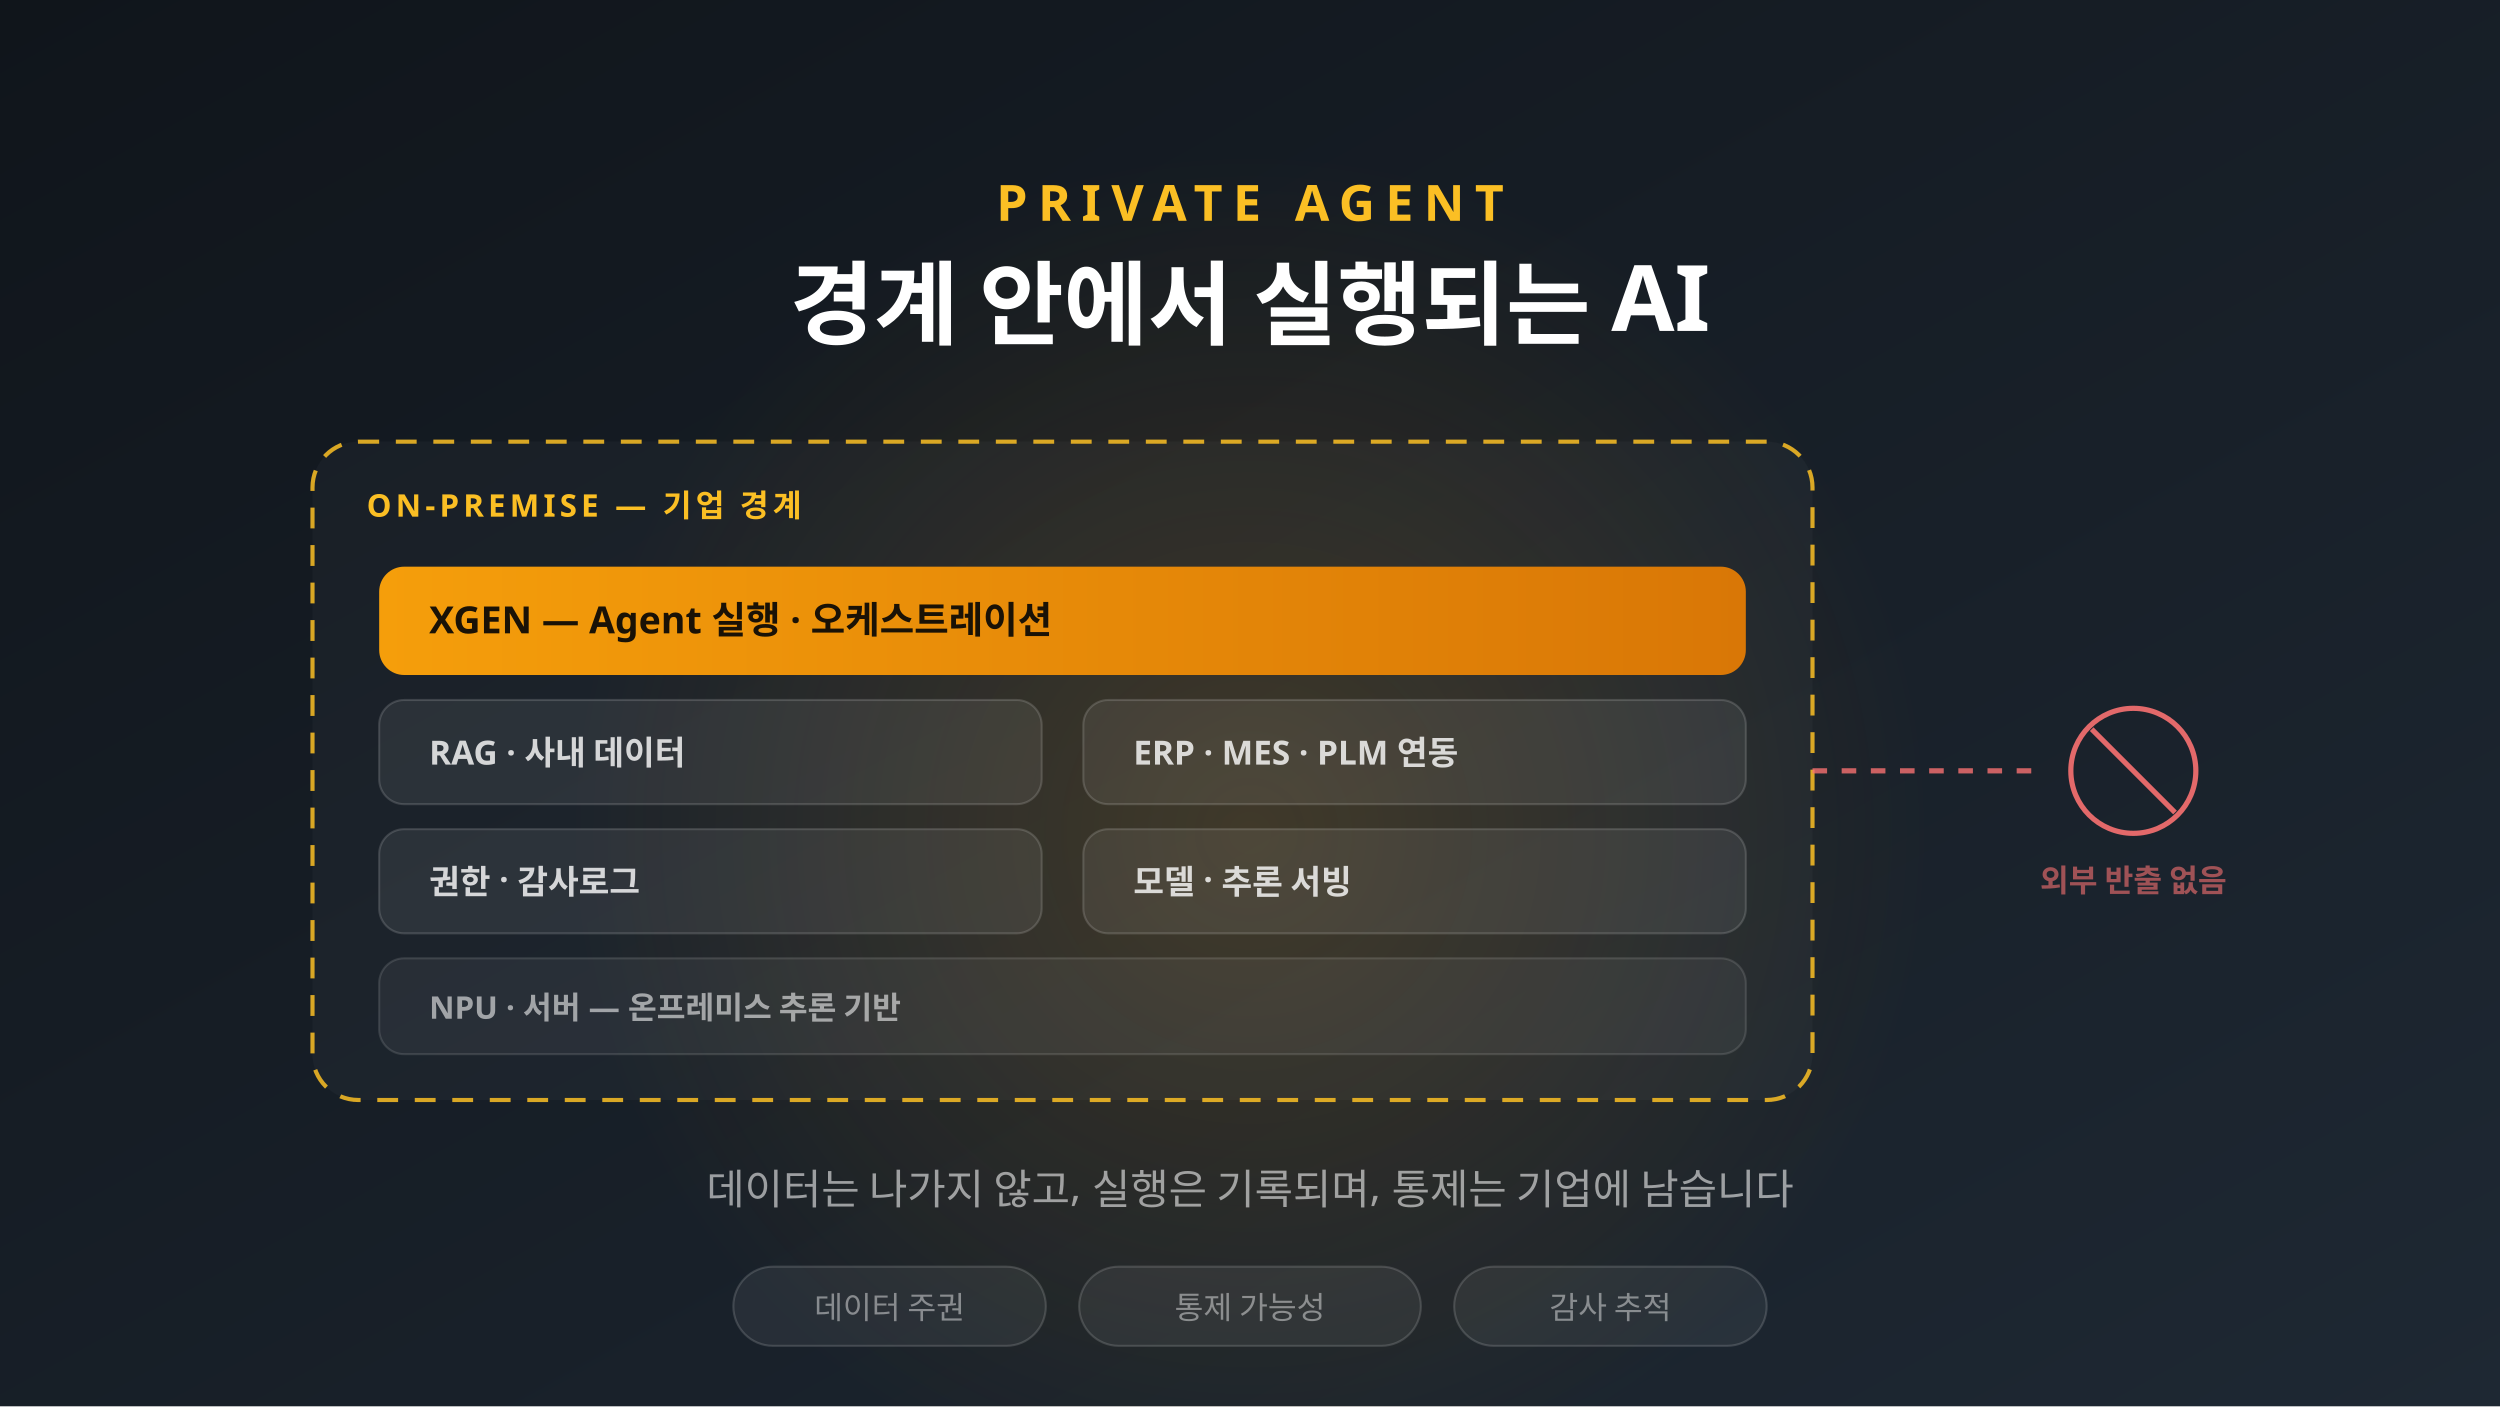
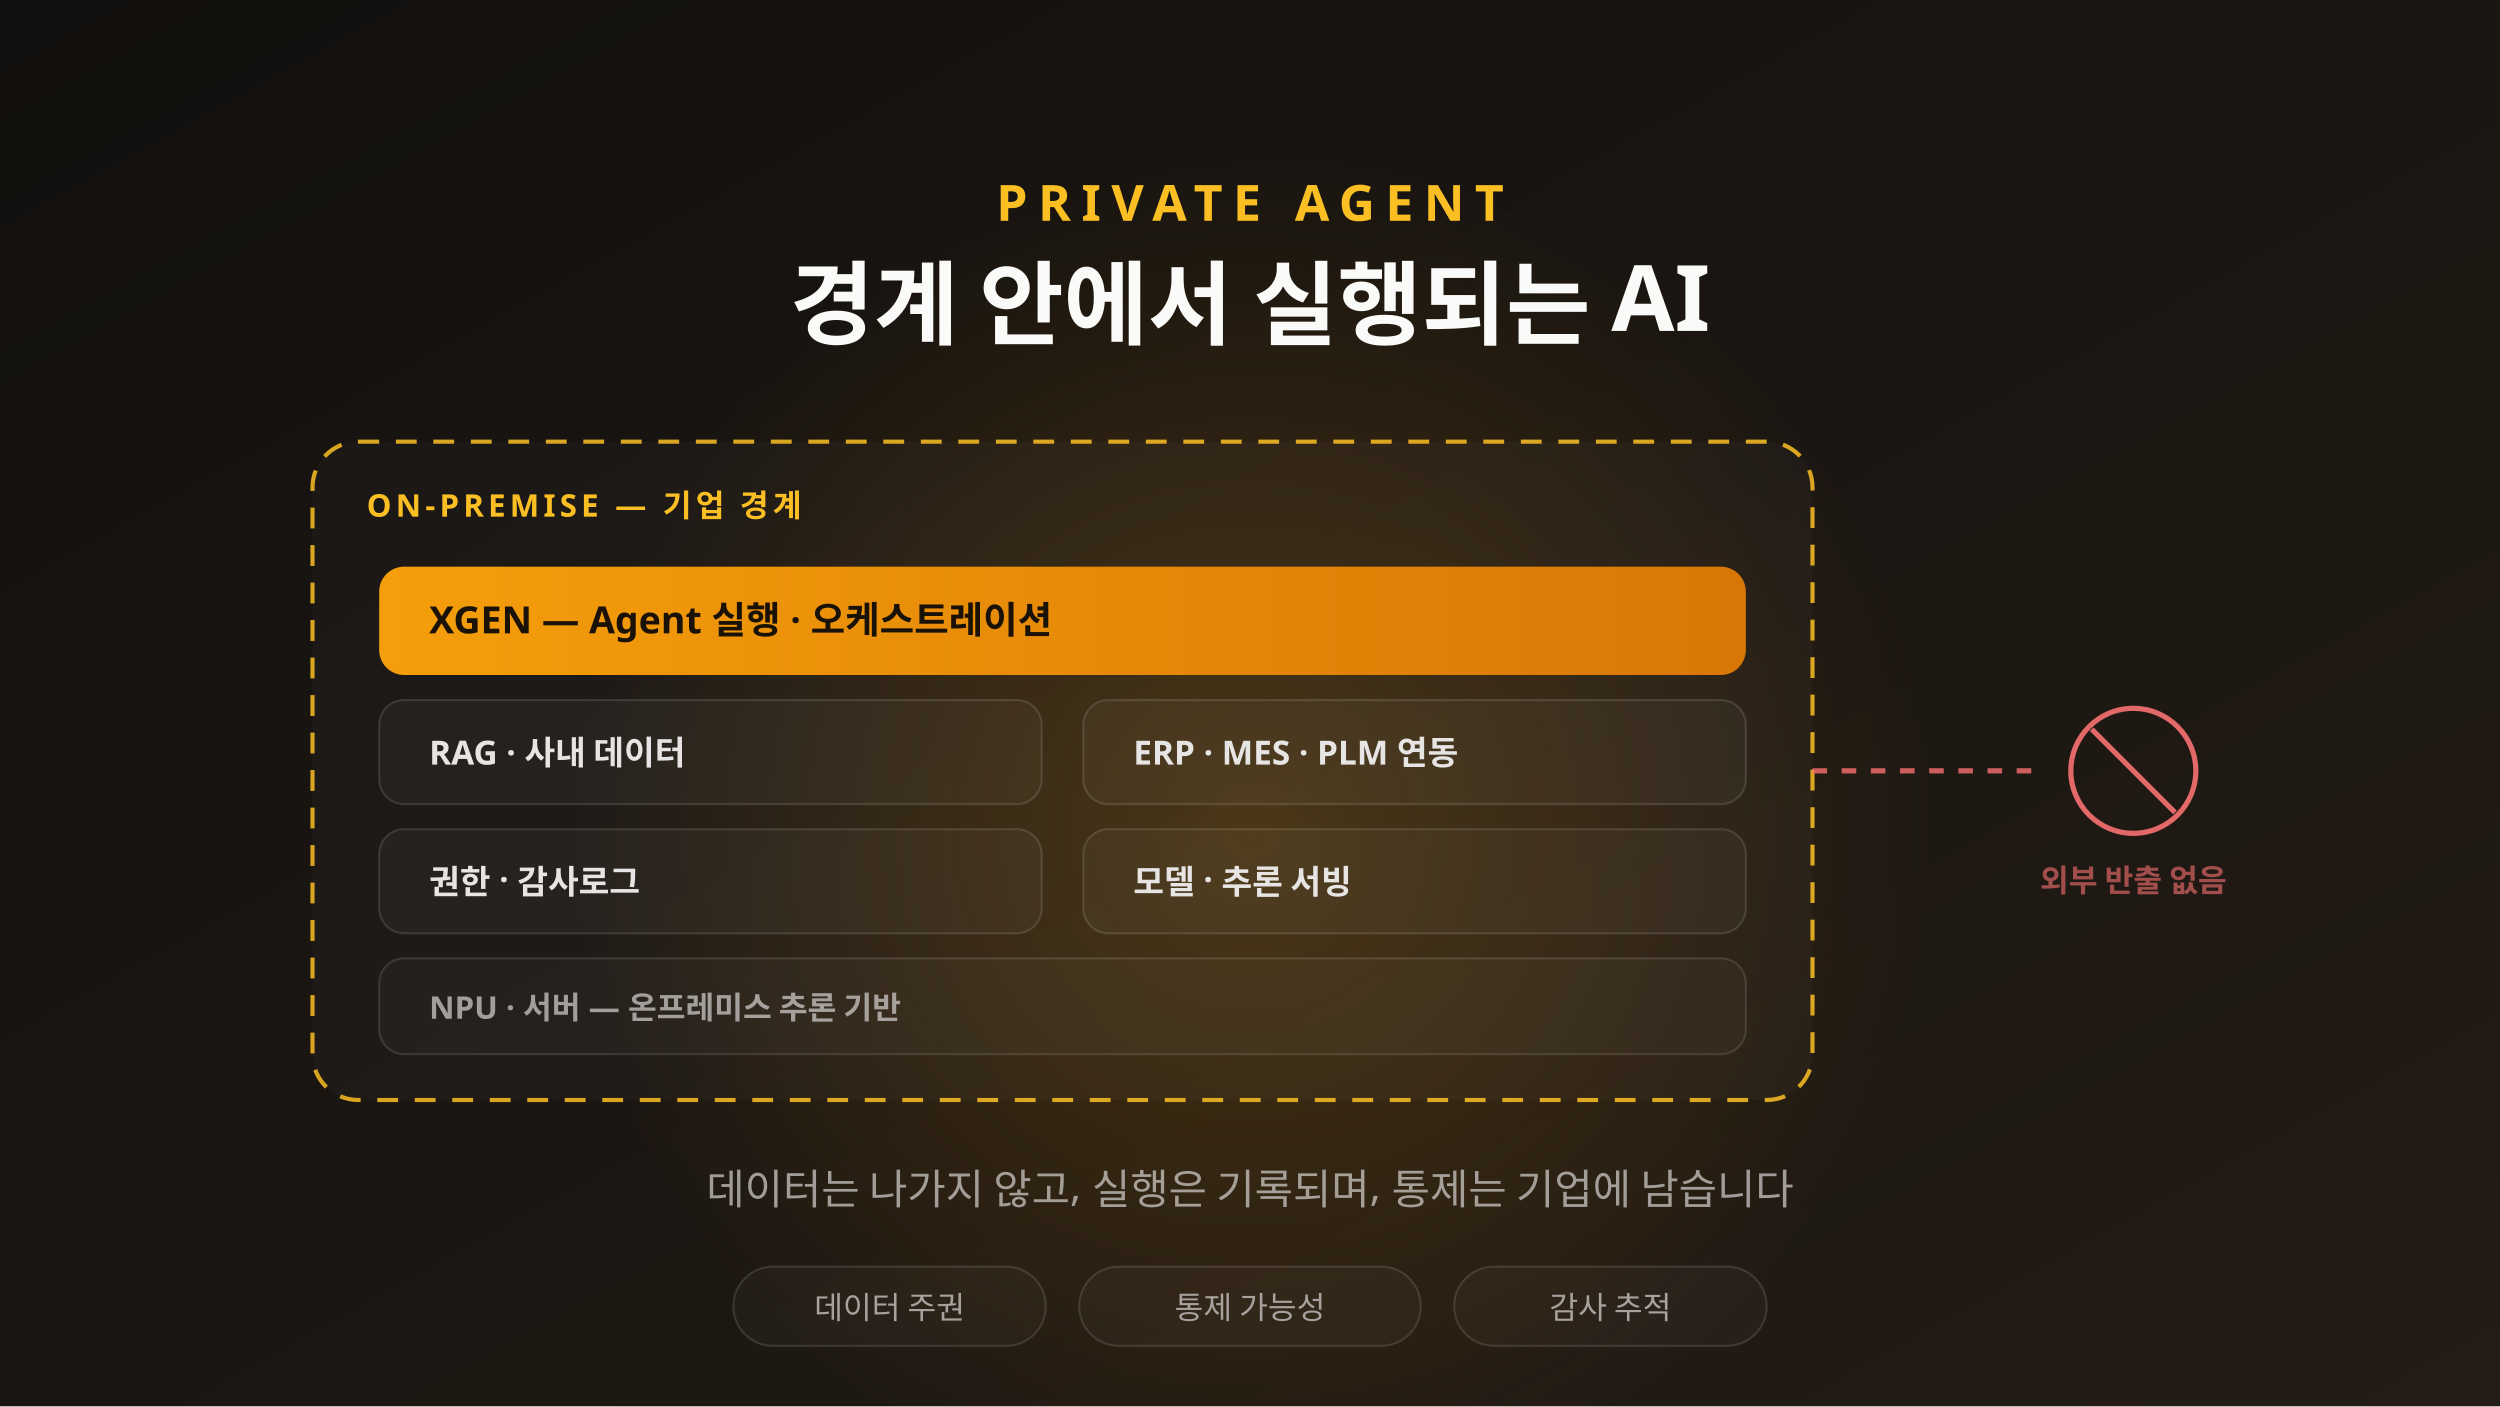
<svg xmlns="http://www.w3.org/2000/svg" viewBox="0 0 1200 675" role="img" aria-label="온프레미스 AI Agent — 기업 경계 안에서 실행되고 감사되는 XGEN 운영 계층">
  <defs>
    <linearGradient id="bg" x1="0" y1="0" x2="1" y2="1">
-       <stop offset="0" stop-color="#10151b" />
-       <stop offset="1" stop-color="#1e2833" />
+       <stop offset="0" stop-color="#12100e" />
+       <stop offset="1" stop-color="#241c15" />
    </linearGradient>
    <linearGradient id="brand" x1="0" y1="0" x2="1" y2="0">
      <stop offset="0" stop-color="#f59e0b" />
      <stop offset="1" stop-color="#d97706" />
    </linearGradient>
    <radialGradient id="glow" cx="50%" cy="50%" r="50%">
-       <stop offset="0" stop-color="#f59e0b" stop-opacity="0.16" />
+       <stop offset="0" stop-color="#f59e0b" stop-opacity="0.2" />
      <stop offset="1" stop-color="#f59e0b" stop-opacity="0" />
    </radialGradient>
  </defs>
  <rect width="1200" height="675" fill="url(#bg)" />
  <circle cx="600" cy="400" r="330" fill="url(#glow)" />
-   <text x="600" y="106" text-anchor="middle" font-family="'Pretendard Variable',Pretendard,system-ui,'Malgun Gothic','Apple SD Gothic Neo',sans-serif" font-size="24" font-weight="600" fill="#fbbf24" letter-spacing="5">PRIVATE AGENT</text>
-   <text x="600" y="162" text-anchor="middle" font-family="'Pretendard Variable',Pretendard,system-ui,'Malgun Gothic','Apple SD Gothic Neo',sans-serif" font-size="44" font-weight="700" fill="#ffffff">경계 안에서 실행되는 AI</text>
-   <rect x="150" y="212" width="720" height="316" rx="22" fill="#ffffff08" stroke="#fbbf24" stroke-width="2" stroke-dasharray="10 8" opacity="0.85" />
-   <text x="176" y="248" font-family="'Pretendard Variable',Pretendard,system-ui,'Malgun Gothic','Apple SD Gothic Neo',sans-serif" font-size="15" font-weight="700" fill="#fbbf24" letter-spacing="2">ON-PREMISE — 기업 경계</text>
-   <g font-family="'Pretendard Variable',Pretendard,system-ui,'Malgun Gothic','Apple SD Gothic Neo',sans-serif">
+   <text x="600" y="106" text-anchor="middle" font-family="Pretendard,'Pretendard Variable','Malgun Gothic','Apple SD Gothic Neo','Noto Sans KR',sans-serif" font-size="24" font-weight="600" fill="#fbbf24" letter-spacing="5">PRIVATE AGENT</text>
+   <text x="600" y="162" text-anchor="middle" font-family="Pretendard,'Pretendard Variable','Malgun Gothic','Apple SD Gothic Neo','Noto Sans KR',sans-serif" font-size="44" font-weight="700" fill="#fafaf9">경계 안에서 실행되는 AI</text>
+   <rect x="150" y="212" width="720" height="316" rx="22" fill="#fafaf908" stroke="#fbbf24" stroke-width="2" stroke-dasharray="10 8" opacity="0.85" />
+   <text x="176" y="248" font-family="Pretendard,'Pretendard Variable','Malgun Gothic','Apple SD Gothic Neo','Noto Sans KR',sans-serif" font-size="15" font-weight="700" fill="#fbbf24" letter-spacing="2">ON-PREMISE — 기업 경계</text>
+   <g font-family="Pretendard,'Pretendard Variable','Malgun Gothic','Apple SD Gothic Neo','Noto Sans KR',sans-serif">
    <rect x="182" y="272" width="656" height="52" rx="12" fill="url(#brand)" />
    <text x="206" y="304" font-size="18" font-weight="700" fill="#1a1206">XGEN — Agent 실행 · 오케스트레이션</text>
-     <rect x="182" y="336" width="318" height="50" rx="12" fill="#ffffff12" stroke="#ffffff26" />
-     <text x="206" y="367" font-size="16" font-weight="600" fill="#ffffffcc">RAG · 사내 데이터</text>
-     <rect x="520" y="336" width="318" height="50" rx="12" fill="#ffffff12" stroke="#ffffff26" />
-     <text x="544" y="367" font-size="16" font-weight="600" fill="#ffffffcc">ERP · MES · PLM 연동</text>
-     <rect x="182" y="398" width="318" height="50" rx="12" fill="#ffffff12" stroke="#ffffff26" />
-     <text x="206" y="429" font-size="16" font-weight="600" fill="#ffffffcc">권한 · 감사로그</text>
-     <rect x="520" y="398" width="318" height="50" rx="12" fill="#ffffff12" stroke="#ffffff26" />
-     <text x="544" y="429" font-size="16" font-weight="600" fill="#ffffffcc">모델 · 추론 서빙</text>
-     <rect x="182" y="460" width="656" height="46" rx="12" fill="#ffffff0d" stroke="#ffffff1f" />
-     <text x="206" y="489" font-size="15" font-weight="600" fill="#ffffff8f">NPU · 서버 — 온프레미스 추론 기반</text>
+     <rect x="182" y="336" width="318" height="50" rx="12" fill="#fafaf90a" stroke="#fafaf920" />
+     <text x="206" y="367" font-size="16" font-weight="600" fill="#e7e5e4">RAG · 사내 데이터</text>
+     <rect x="520" y="336" width="318" height="50" rx="12" fill="#fafaf90a" stroke="#fafaf920" />
+     <text x="544" y="367" font-size="16" font-weight="600" fill="#e7e5e4">ERP · MES · PLM 연동</text>
+     <rect x="182" y="398" width="318" height="50" rx="12" fill="#fafaf90a" stroke="#fafaf920" />
+     <text x="206" y="429" font-size="16" font-weight="600" fill="#e7e5e4">권한 · 감사로그</text>
+     <rect x="520" y="398" width="318" height="50" rx="12" fill="#fafaf90a" stroke="#fafaf920" />
+     <text x="544" y="429" font-size="16" font-weight="600" fill="#e7e5e4">모델 · 추론 서빙</text>
+     <rect x="182" y="460" width="656" height="46" rx="12" fill="#fafaf908" stroke="#fafaf91f" />
+     <text x="206" y="489" font-size="15" font-weight="600" fill="#d6d3d1b3">NPU · 서버 — 온프레미스 추론 기반</text>
  </g>
  <g>
    <line x1="870" y1="370" x2="978" y2="370" stroke="#f87171" stroke-width="2.5" stroke-dasharray="7 7" opacity="0.8" />
    <circle cx="1024" cy="370" r="30" fill="none" stroke="#f87171" stroke-width="2.5" opacity="0.9" />
    <line x1="1004" y1="350" x2="1044" y2="390" stroke="#f87171" stroke-width="2.5" opacity="0.9" />
-     <text x="1024" y="428" text-anchor="middle" font-family="'Pretendard Variable',Pretendard,system-ui,'Malgun Gothic','Apple SD Gothic Neo',sans-serif" font-size="15" font-weight="600" fill="#f8717199">외부 반출 없음</text>
+     <text x="1024" y="428" text-anchor="middle" font-family="Pretendard,'Pretendard Variable','Malgun Gothic','Apple SD Gothic Neo','Noto Sans KR',sans-serif" font-size="15" font-weight="600" fill="#f8717199">외부 반출 없음</text>
  </g>
-   <text x="600" y="578" text-anchor="middle" font-family="'Pretendard Variable',Pretendard,system-ui,'Malgun Gothic','Apple SD Gothic Neo',sans-serif" font-size="20" fill="#ffffff8f">데이터는 나가지 않고, 실행은 기록되며, 통제는 기업에 남습니다</text>
-   <g font-family="'Pretendard Variable',Pretendard,system-ui,'Malgun Gothic','Apple SD Gothic Neo',sans-serif" font-size="15" fill="#ffffff70">
-     <rect x="352" y="608" width="150" height="38" rx="19" fill="#ffffff0f" stroke="#ffffff26" />
+   <text x="600" y="578" text-anchor="middle" font-family="Pretendard,'Pretendard Variable','Malgun Gothic','Apple SD Gothic Neo','Noto Sans KR',sans-serif" font-size="20" fill="#d6d3d1b3">데이터는 나가지 않고, 실행은 기록되며, 통제는 기업에 남습니다</text>
+   <g font-family="Pretendard,'Pretendard Variable','Malgun Gothic','Apple SD Gothic Neo','Noto Sans KR',sans-serif" font-size="15" fill="#a8a29e">
+     <rect x="352" y="608" width="150" height="38" rx="19" fill="#fafaf908" stroke="#fafaf920" />
    <text x="427" y="633" text-anchor="middle">데이터 주권</text>
-     <rect x="518" y="608" width="164" height="38" rx="19" fill="#ffffff0f" stroke="#ffffff26" />
+     <rect x="518" y="608" width="164" height="38" rx="19" fill="#fafaf908" stroke="#fafaf920" />
    <text x="600" y="633" text-anchor="middle">통제 가능성</text>
-     <rect x="698" y="608" width="150" height="38" rx="19" fill="#ffffff0f" stroke="#ffffff26" />
+     <rect x="698" y="608" width="150" height="38" rx="19" fill="#fafaf908" stroke="#fafaf920" />
    <text x="773" y="633" text-anchor="middle">감사 추적</text>
  </g>
</svg>
